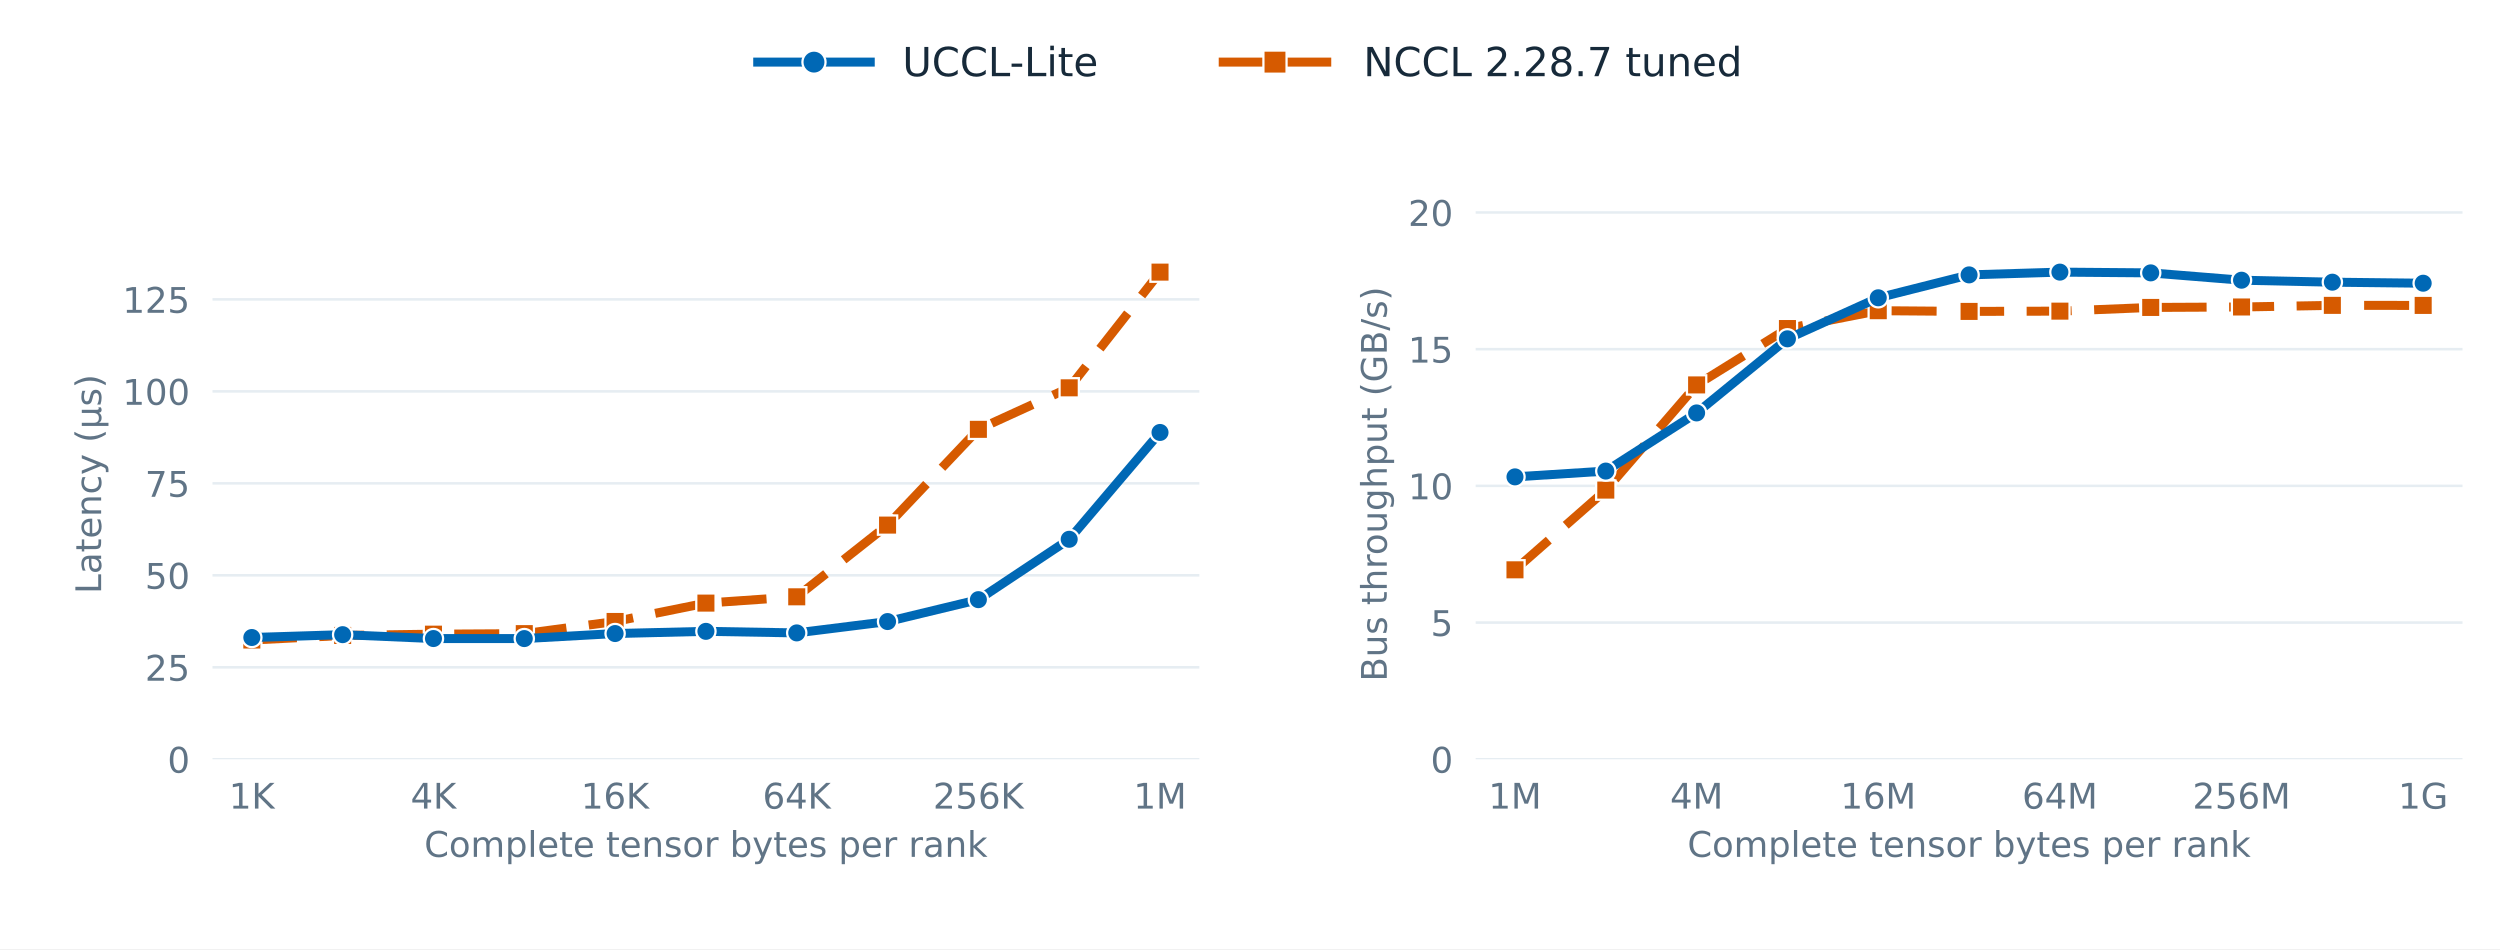
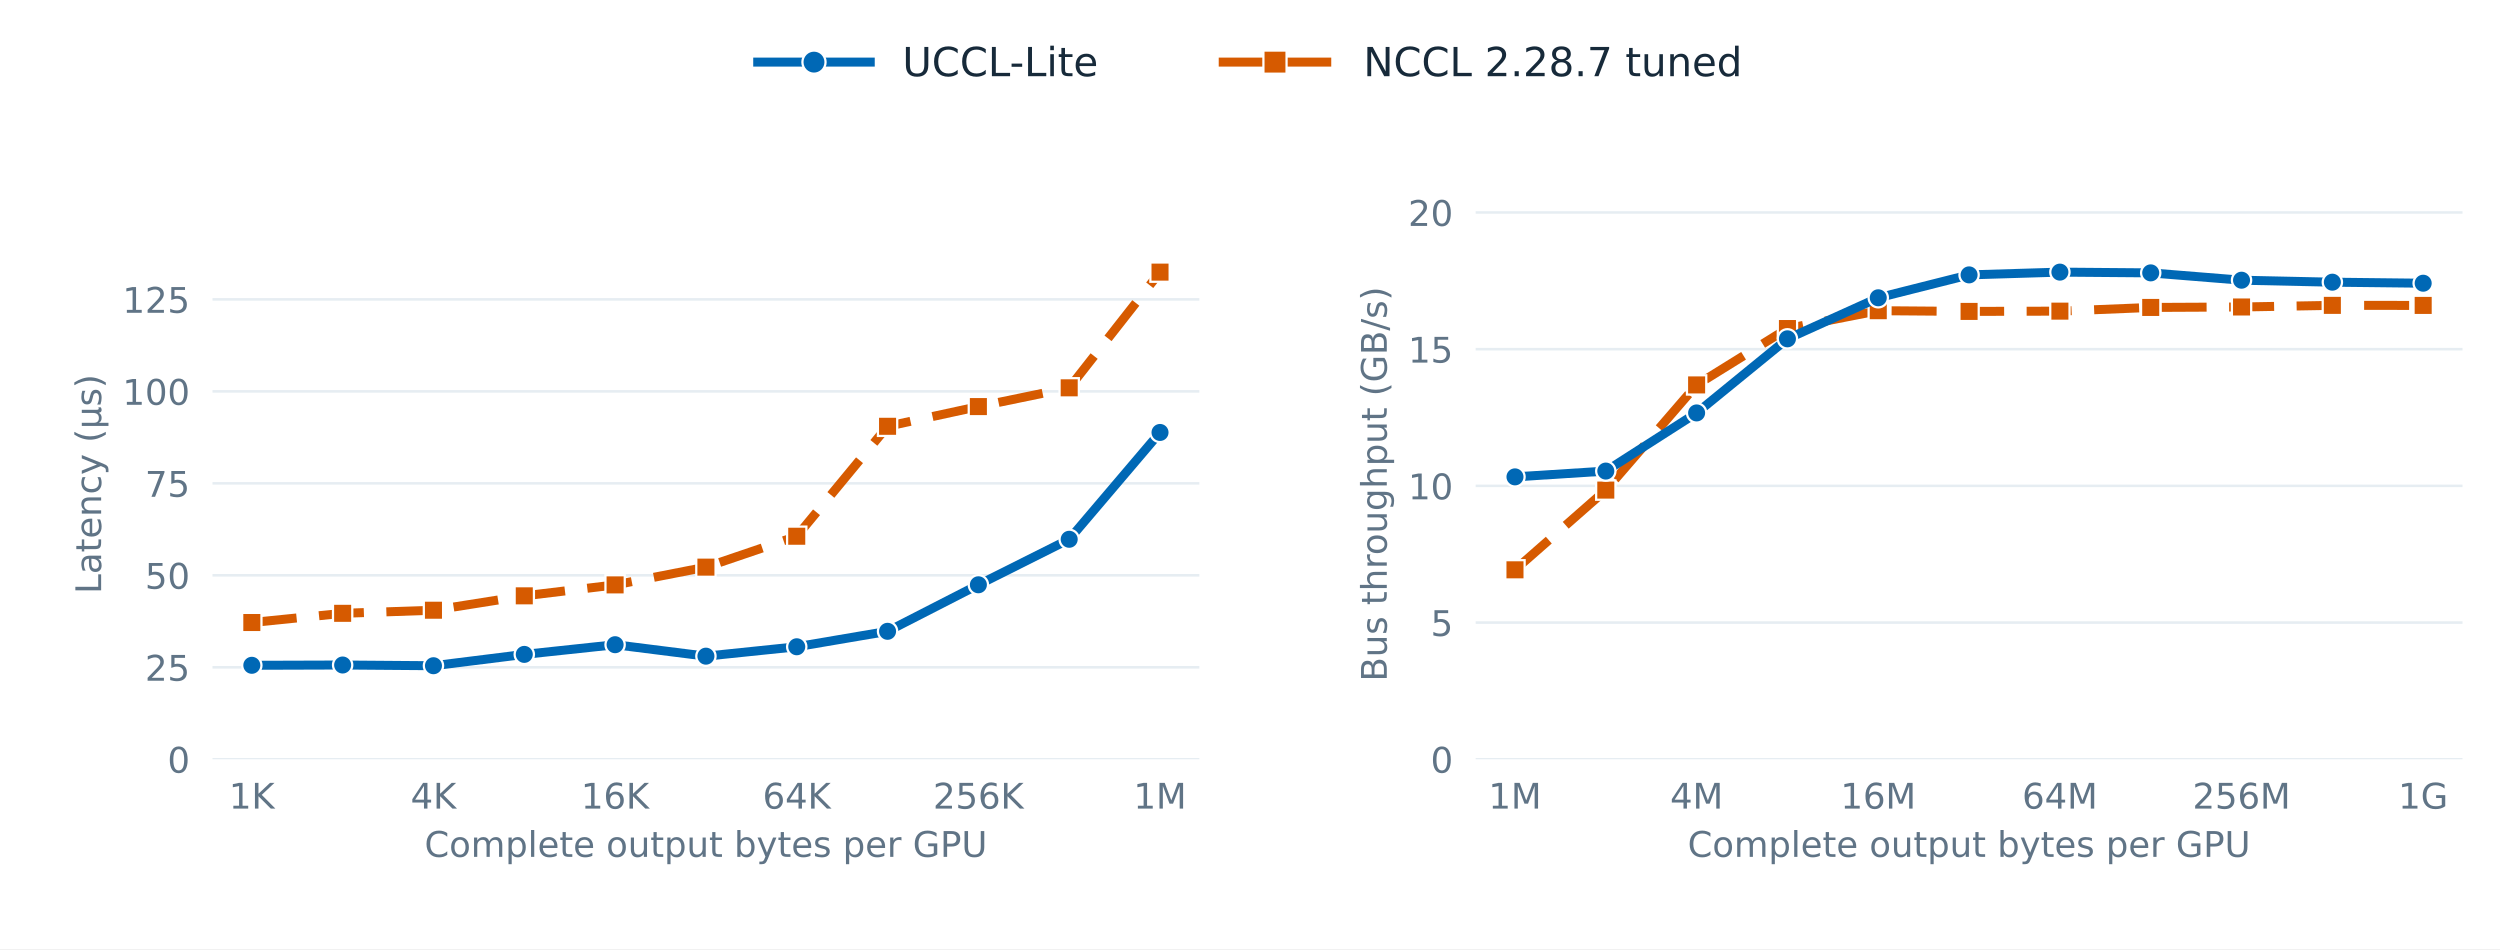
<svg xmlns="http://www.w3.org/2000/svg" xmlns:xlink="http://www.w3.org/1999/xlink" width="777.6pt" height="295.2pt" viewBox="0 0 777.6 295.2" version="1.1">
  <defs>
    <style type="text/css">*{stroke-linejoin: round; stroke-linecap: butt}</style>
  </defs>
  <g id="figure_1">
    <g id="patch_1">
      <path d="M 0 295.2 L 777.6 295.2 L 777.6 0 L 0 0 z " style="fill: #ffffff" />
    </g>
    <g id="axes_1">
      <g id="patch_2">
        <path d="M 66.096 236.16 L 373.043 236.16 L 373.043 64.944 L 66.096 64.944 z " style="fill: #ffffff" />
      </g>
      <g id="matplotlib.axis_1">
        <g id="xtick_1">
          <g id="line2d_1" />
          <g id="text_1">
            <text style="font-size: 11px; font-family: 'DejaVu Sans'; text-anchor: middle; fill: #607486" x="78.327" y="251.517" transform="rotate(-0 78.32651 251.5174)">1K</text>
          </g>
        </g>
        <g id="xtick_2">
          <g id="line2d_2" />
          <g id="text_2">
            <text style="font-size: 11px; font-family: 'DejaVu Sans'; text-anchor: middle; fill: #607486" x="134.824" y="251.517" transform="rotate(-0 134.8238 251.5174)">4K</text>
          </g>
        </g>
        <g id="xtick_3">
          <g id="line2d_3" />
          <g id="text_3">
            <text style="font-size: 11px; font-family: 'DejaVu Sans'; text-anchor: middle; fill: #607486" x="191.321" y="251.517" transform="rotate(-0 191.3211 251.5174)">16K</text>
          </g>
        </g>
        <g id="xtick_4">
          <g id="line2d_4" />
          <g id="text_4">
            <text style="font-size: 11px; font-family: 'DejaVu Sans'; text-anchor: middle; fill: #607486" x="247.818" y="251.517" transform="rotate(-0 247.8183 251.5174)">64K</text>
          </g>
        </g>
        <g id="xtick_5">
          <g id="line2d_5" />
          <g id="text_5">
            <text style="font-size: 11px; font-family: 'DejaVu Sans'; text-anchor: middle; fill: #607486" x="304.316" y="251.517" transform="rotate(-0 304.3156 251.5174)">256K</text>
          </g>
        </g>
        <g id="xtick_6">
          <g id="line2d_6" />
          <g id="text_6">
            <text style="font-size: 11px; font-family: 'DejaVu Sans'; text-anchor: middle; fill: #607486" x="360.813" y="251.517" transform="rotate(-0 360.8129 251.5174)">1M</text>
          </g>
        </g>
        <g id="text_7">
-           <text style="font-size: 11px; font-family: 'DejaVu Sans'; text-anchor: middle; fill: #607486" x="219.57" y="266.518" transform="rotate(-0 219.5697 266.5183)">Complete tensor bytes per rank</text>
+           <text style="font-size: 11px; font-family: 'DejaVu Sans'; text-anchor: middle; fill: #607486" x="219.57" y="266.518" transform="rotate(-0 219.5697 266.5183)">Complete output bytes per GPU</text>
        </g>
      </g>
      <g id="matplotlib.axis_2">
        <g id="ytick_1">
          <g id="line2d_7">
            <path d="M 66.096 236.16 L 373.043 236.16 " clip-path="url(#pcc9501a2ec)" style="fill: none; stroke: #e6edf2; stroke-width: 0.8; stroke-linecap: square" />
          </g>
          <g id="line2d_8" />
          <g id="text_8">
            <text style="font-size: 11px; font-family: 'DejaVu Sans'; text-anchor: end; fill: #607486" x="59.096" y="240.339" transform="rotate(-0 59.096 240.3387)">0</text>
          </g>
        </g>
        <g id="ytick_2">
          <g id="line2d_9">
            <path d="M 66.096 207.552 L 373.043 207.552 " clip-path="url(#pcc9501a2ec)" style="fill: none; stroke: #e6edf2; stroke-width: 0.8; stroke-linecap: square" />
          </g>
          <g id="line2d_10" />
          <g id="text_9">
            <text style="font-size: 11px; font-family: 'DejaVu Sans'; text-anchor: end; fill: #607486" x="59.096" y="211.73" transform="rotate(-0 59.096 211.7303)">25</text>
          </g>
        </g>
        <g id="ytick_3">
          <g id="line2d_11">
            <path d="M 66.096 178.943 L 373.043 178.943 " clip-path="url(#pcc9501a2ec)" style="fill: none; stroke: #e6edf2; stroke-width: 0.8; stroke-linecap: square" />
          </g>
          <g id="line2d_12" />
          <g id="text_10">
            <text style="font-size: 11px; font-family: 'DejaVu Sans'; text-anchor: end; fill: #607486" x="59.096" y="183.122" transform="rotate(-0 59.096 183.1219)">50</text>
          </g>
        </g>
        <g id="ytick_4">
          <g id="line2d_13">
            <path d="M 66.096 150.335 L 373.043 150.335 " clip-path="url(#pcc9501a2ec)" style="fill: none; stroke: #e6edf2; stroke-width: 0.8; stroke-linecap: square" />
          </g>
          <g id="line2d_14" />
          <g id="text_11">
            <text style="font-size: 11px; font-family: 'DejaVu Sans'; text-anchor: end; fill: #607486" x="59.096" y="154.514" transform="rotate(-0 59.096 154.5136)">75</text>
          </g>
        </g>
        <g id="ytick_5">
          <g id="line2d_15">
            <path d="M 66.096 121.726 L 373.043 121.726 " clip-path="url(#pcc9501a2ec)" style="fill: none; stroke: #e6edf2; stroke-width: 0.8; stroke-linecap: square" />
          </g>
          <g id="line2d_16" />
          <g id="text_12">
            <text style="font-size: 11px; font-family: 'DejaVu Sans'; text-anchor: end; fill: #607486" x="59.096" y="125.905" transform="rotate(-0 59.096 125.9052)">100</text>
          </g>
        </g>
        <g id="ytick_6">
          <g id="line2d_17">
            <path d="M 66.096 93.118 L 373.043 93.118 " clip-path="url(#pcc9501a2ec)" style="fill: none; stroke: #e6edf2; stroke-width: 0.8; stroke-linecap: square" />
          </g>
          <g id="line2d_18" />
          <g id="text_13">
            <text style="font-size: 11px; font-family: 'DejaVu Sans'; text-anchor: end; fill: #607486" x="59.096" y="97.297" transform="rotate(-0 59.096 97.29679)">125</text>
          </g>
        </g>
        <g id="text_14">
          <text style="font-size: 11px; font-family: 'DejaVu Sans'; text-anchor: middle; fill: #607486" x="31.457" y="150.552" transform="rotate(-90 31.45717 150.552)">Latency (µs)</text>
        </g>
      </g>
      <g id="line2d_19">
-         <path d="M 78.327 199.071 L 106.575 197.652 L 134.824 197.252 L 163.072 197.085 L 191.321 193.3 L 219.57 187.59 L 247.818 185.632 L 276.067 163.325 L 304.316 133.54 L 332.564 120.627 L 360.813 84.641 " clip-path="url(#pcc9501a2ec)" style="fill: none; stroke-dasharray: 14,7; stroke-dashoffset: 0; stroke: #d65a00; stroke-width: 2.8" />
+         <path d="M 78.327 193.631 L 106.575 190.768 L 134.824 189.804 L 163.072 185.329 L 191.321 181.925 L 219.57 176.402 L 247.818 166.794 L 276.067 132.594 L 304.316 126.463 L 332.564 120.627 L 360.813 84.641 " clip-path="url(#pcc9501a2ec)" style="fill: none; stroke-dasharray: 14,7; stroke-dashoffset: 0; stroke: #d65a00; stroke-width: 2.8" />
        <defs>
          <path id="mbd1e659322" d="M -3 3 L 3 3 L 3 -3 L -3 -3 z " style="stroke: #ffffff; stroke-width: 0.7; stroke-linejoin: miter" />
        </defs>
        <g clip-path="url(#pcc9501a2ec)">
-           <use xlink:href="#mbd1e659322" x="78.327" y="199.071" style="fill: #d65a00; stroke: #ffffff; stroke-width: 0.7; stroke-linejoin: miter" />
-           <use xlink:href="#mbd1e659322" x="106.575" y="197.652" style="fill: #d65a00; stroke: #ffffff; stroke-width: 0.7; stroke-linejoin: miter" />
-           <use xlink:href="#mbd1e659322" x="134.824" y="197.252" style="fill: #d65a00; stroke: #ffffff; stroke-width: 0.7; stroke-linejoin: miter" />
-           <use xlink:href="#mbd1e659322" x="163.072" y="197.085" style="fill: #d65a00; stroke: #ffffff; stroke-width: 0.7; stroke-linejoin: miter" />
-           <use xlink:href="#mbd1e659322" x="191.321" y="193.3" style="fill: #d65a00; stroke: #ffffff; stroke-width: 0.7; stroke-linejoin: miter" />
-           <use xlink:href="#mbd1e659322" x="219.57" y="187.59" style="fill: #d65a00; stroke: #ffffff; stroke-width: 0.7; stroke-linejoin: miter" />
-           <use xlink:href="#mbd1e659322" x="247.818" y="185.632" style="fill: #d65a00; stroke: #ffffff; stroke-width: 0.7; stroke-linejoin: miter" />
-           <use xlink:href="#mbd1e659322" x="276.067" y="163.325" style="fill: #d65a00; stroke: #ffffff; stroke-width: 0.7; stroke-linejoin: miter" />
-           <use xlink:href="#mbd1e659322" x="304.316" y="133.54" style="fill: #d65a00; stroke: #ffffff; stroke-width: 0.7; stroke-linejoin: miter" />
+           <use xlink:href="#mbd1e659322" x="78.327" y="193.631" style="fill: #d65a00; stroke: #ffffff; stroke-width: 0.7; stroke-linejoin: miter" />
+           <use xlink:href="#mbd1e659322" x="106.575" y="190.768" style="fill: #d65a00; stroke: #ffffff; stroke-width: 0.7; stroke-linejoin: miter" />
+           <use xlink:href="#mbd1e659322" x="134.824" y="189.804" style="fill: #d65a00; stroke: #ffffff; stroke-width: 0.7; stroke-linejoin: miter" />
+           <use xlink:href="#mbd1e659322" x="163.072" y="185.329" style="fill: #d65a00; stroke: #ffffff; stroke-width: 0.7; stroke-linejoin: miter" />
+           <use xlink:href="#mbd1e659322" x="191.321" y="181.925" style="fill: #d65a00; stroke: #ffffff; stroke-width: 0.7; stroke-linejoin: miter" />
+           <use xlink:href="#mbd1e659322" x="219.57" y="176.402" style="fill: #d65a00; stroke: #ffffff; stroke-width: 0.7; stroke-linejoin: miter" />
+           <use xlink:href="#mbd1e659322" x="247.818" y="166.794" style="fill: #d65a00; stroke: #ffffff; stroke-width: 0.7; stroke-linejoin: miter" />
+           <use xlink:href="#mbd1e659322" x="276.067" y="132.594" style="fill: #d65a00; stroke: #ffffff; stroke-width: 0.7; stroke-linejoin: miter" />
+           <use xlink:href="#mbd1e659322" x="304.316" y="126.463" style="fill: #d65a00; stroke: #ffffff; stroke-width: 0.7; stroke-linejoin: miter" />
          <use xlink:href="#mbd1e659322" x="332.564" y="120.627" style="fill: #d65a00; stroke: #ffffff; stroke-width: 0.7; stroke-linejoin: miter" />
          <use xlink:href="#mbd1e659322" x="360.813" y="84.641" style="fill: #d65a00; stroke: #ffffff; stroke-width: 0.7; stroke-linejoin: miter" />
        </g>
      </g>
      <g id="line2d_20">
-         <path d="M 78.327 198.29 L 106.575 197.406 L 134.824 198.614 L 163.072 198.626 L 191.321 197.057 L 219.57 196.374 L 247.818 196.859 L 276.067 193.327 L 304.316 186.518 L 332.564 167.738 L 360.813 134.511 " clip-path="url(#pcc9501a2ec)" style="fill: none; stroke: #0068b5; stroke-width: 2.8; stroke-linecap: square" />
+         <path d="M 78.327 206.935 L 106.575 206.844 L 134.824 207.066 L 163.072 203.543 L 191.321 200.529 L 219.57 204.093 L 247.818 201.169 L 276.067 196.363 L 304.316 181.892 L 332.564 167.738 L 360.813 134.511 " clip-path="url(#pcc9501a2ec)" style="fill: none; stroke: #0068b5; stroke-width: 2.8; stroke-linecap: square" />
        <defs>
          <path id="me8a90994ab" d="M 0 3 C 0.796 3 1.559 2.684 2.121 2.121 C 2.684 1.559 3 0.796 3 0 C 3 -0.796 2.684 -1.559 2.121 -2.121 C 1.559 -2.684 0.796 -3 0 -3 C -0.796 -3 -1.559 -2.684 -2.121 -2.121 C -2.684 -1.559 -3 -0.796 -3 0 C -3 0.796 -2.684 1.559 -2.121 2.121 C -1.559 2.684 -0.796 3 0 3 z " style="stroke: #ffffff; stroke-width: 0.7" />
        </defs>
        <g clip-path="url(#pcc9501a2ec)">
-           <use xlink:href="#me8a90994ab" x="78.327" y="198.29" style="fill: #0068b5; stroke: #ffffff; stroke-width: 0.7" />
-           <use xlink:href="#me8a90994ab" x="106.575" y="197.406" style="fill: #0068b5; stroke: #ffffff; stroke-width: 0.7" />
-           <use xlink:href="#me8a90994ab" x="134.824" y="198.614" style="fill: #0068b5; stroke: #ffffff; stroke-width: 0.7" />
-           <use xlink:href="#me8a90994ab" x="163.072" y="198.626" style="fill: #0068b5; stroke: #ffffff; stroke-width: 0.7" />
-           <use xlink:href="#me8a90994ab" x="191.321" y="197.057" style="fill: #0068b5; stroke: #ffffff; stroke-width: 0.7" />
-           <use xlink:href="#me8a90994ab" x="219.57" y="196.374" style="fill: #0068b5; stroke: #ffffff; stroke-width: 0.7" />
-           <use xlink:href="#me8a90994ab" x="247.818" y="196.859" style="fill: #0068b5; stroke: #ffffff; stroke-width: 0.7" />
-           <use xlink:href="#me8a90994ab" x="276.067" y="193.327" style="fill: #0068b5; stroke: #ffffff; stroke-width: 0.7" />
-           <use xlink:href="#me8a90994ab" x="304.316" y="186.518" style="fill: #0068b5; stroke: #ffffff; stroke-width: 0.7" />
+           <use xlink:href="#me8a90994ab" x="78.327" y="206.935" style="fill: #0068b5; stroke: #ffffff; stroke-width: 0.7" />
+           <use xlink:href="#me8a90994ab" x="106.575" y="206.844" style="fill: #0068b5; stroke: #ffffff; stroke-width: 0.7" />
+           <use xlink:href="#me8a90994ab" x="134.824" y="207.066" style="fill: #0068b5; stroke: #ffffff; stroke-width: 0.7" />
+           <use xlink:href="#me8a90994ab" x="163.072" y="203.543" style="fill: #0068b5; stroke: #ffffff; stroke-width: 0.7" />
+           <use xlink:href="#me8a90994ab" x="191.321" y="200.529" style="fill: #0068b5; stroke: #ffffff; stroke-width: 0.7" />
+           <use xlink:href="#me8a90994ab" x="219.57" y="204.093" style="fill: #0068b5; stroke: #ffffff; stroke-width: 0.7" />
+           <use xlink:href="#me8a90994ab" x="247.818" y="201.169" style="fill: #0068b5; stroke: #ffffff; stroke-width: 0.7" />
+           <use xlink:href="#me8a90994ab" x="276.067" y="196.363" style="fill: #0068b5; stroke: #ffffff; stroke-width: 0.7" />
+           <use xlink:href="#me8a90994ab" x="304.316" y="181.892" style="fill: #0068b5; stroke: #ffffff; stroke-width: 0.7" />
          <use xlink:href="#me8a90994ab" x="332.564" y="167.738" style="fill: #0068b5; stroke: #ffffff; stroke-width: 0.7" />
          <use xlink:href="#me8a90994ab" x="360.813" y="134.511" style="fill: #0068b5; stroke: #ffffff; stroke-width: 0.7" />
        </g>
      </g>
    </g>
    <g id="axes_2">
      <g id="patch_3">
        <path d="M 458.989 236.16 L 765.936 236.16 L 765.936 64.944 L 458.989 64.944 z " style="fill: #ffffff" />
      </g>
      <g id="matplotlib.axis_3">
        <g id="xtick_7">
          <g id="line2d_21" />
          <g id="text_15">
            <text style="font-size: 11px; font-family: 'DejaVu Sans'; text-anchor: middle; fill: #607486" x="471.219" y="251.517" transform="rotate(-0 471.2191 251.5174)">1M</text>
          </g>
        </g>
        <g id="xtick_8">
          <g id="line2d_22" />
          <g id="text_16">
            <text style="font-size: 11px; font-family: 'DejaVu Sans'; text-anchor: middle; fill: #607486" x="527.716" y="251.517" transform="rotate(-0 527.7164 251.5174)">4M</text>
          </g>
        </g>
        <g id="xtick_9">
          <g id="line2d_23" />
          <g id="text_17">
            <text style="font-size: 11px; font-family: 'DejaVu Sans'; text-anchor: middle; fill: #607486" x="584.214" y="251.517" transform="rotate(-0 584.2137 251.5174)">16M</text>
          </g>
        </g>
        <g id="xtick_10">
          <g id="line2d_24" />
          <g id="text_18">
            <text style="font-size: 11px; font-family: 'DejaVu Sans'; text-anchor: middle; fill: #607486" x="640.711" y="251.517" transform="rotate(-0 640.711 251.5174)">64M</text>
          </g>
        </g>
        <g id="xtick_11">
          <g id="line2d_25" />
          <g id="text_19">
            <text style="font-size: 11px; font-family: 'DejaVu Sans'; text-anchor: middle; fill: #607486" x="697.208" y="251.517" transform="rotate(-0 697.2082 251.5174)">256M</text>
          </g>
        </g>
        <g id="xtick_12">
          <g id="line2d_26" />
          <g id="text_20">
            <text style="font-size: 11px; font-family: 'DejaVu Sans'; text-anchor: middle; fill: #607486" x="753.705" y="251.517" transform="rotate(-0 753.7055 251.5174)">1G</text>
          </g>
        </g>
        <g id="text_21">
-           <text style="font-size: 11px; font-family: 'DejaVu Sans'; text-anchor: middle; fill: #607486" x="612.462" y="266.518" transform="rotate(-0 612.4623 266.5183)">Complete tensor bytes per rank</text>
+           <text style="font-size: 11px; font-family: 'DejaVu Sans'; text-anchor: middle; fill: #607486" x="612.462" y="266.518" transform="rotate(-0 612.4623 266.5183)">Complete output bytes per GPU</text>
        </g>
      </g>
      <g id="matplotlib.axis_4">
        <g id="ytick_7">
          <g id="line2d_27">
            <path d="M 458.989 236.16 L 765.936 236.16 " clip-path="url(#pd6201156bf)" style="fill: none; stroke: #e6edf2; stroke-width: 0.8; stroke-linecap: square" />
          </g>
          <g id="line2d_28" />
          <g id="text_22">
            <text style="font-size: 11px; font-family: 'DejaVu Sans'; text-anchor: end; fill: #607486" x="451.989" y="240.339" transform="rotate(-0 451.9886 240.3387)">0</text>
          </g>
        </g>
        <g id="ytick_8">
          <g id="line2d_29">
            <path d="M 458.989 193.642 L 765.936 193.642 " clip-path="url(#pd6201156bf)" style="fill: none; stroke: #e6edf2; stroke-width: 0.8; stroke-linecap: square" />
          </g>
          <g id="line2d_30" />
          <g id="text_23">
            <text style="font-size: 11px; font-family: 'DejaVu Sans'; text-anchor: end; fill: #607486" x="451.989" y="197.821" transform="rotate(-0 451.9886 197.8209)">5</text>
          </g>
        </g>
        <g id="ytick_9">
          <g id="line2d_31">
            <path d="M 458.989 151.124 L 765.936 151.124 " clip-path="url(#pd6201156bf)" style="fill: none; stroke: #e6edf2; stroke-width: 0.8; stroke-linecap: square" />
          </g>
          <g id="line2d_32" />
          <g id="text_24">
            <text style="font-size: 11px; font-family: 'DejaVu Sans'; text-anchor: end; fill: #607486" x="451.989" y="155.303" transform="rotate(-0 451.9886 155.3031)">10</text>
          </g>
        </g>
        <g id="ytick_10">
          <g id="line2d_33">
            <path d="M 458.989 108.607 L 765.936 108.607 " clip-path="url(#pd6201156bf)" style="fill: none; stroke: #e6edf2; stroke-width: 0.8; stroke-linecap: square" />
          </g>
          <g id="line2d_34" />
          <g id="text_25">
            <text style="font-size: 11px; font-family: 'DejaVu Sans'; text-anchor: end; fill: #607486" x="451.989" y="112.785" transform="rotate(-0 451.9886 112.7853)">15</text>
          </g>
        </g>
        <g id="ytick_11">
          <g id="line2d_35">
            <path d="M 458.989 66.089 L 765.936 66.089 " clip-path="url(#pd6201156bf)" style="fill: none; stroke: #e6edf2; stroke-width: 0.8; stroke-linecap: square" />
          </g>
          <g id="line2d_36" />
          <g id="text_26">
            <text style="font-size: 11px; font-family: 'DejaVu Sans'; text-anchor: end; fill: #607486" x="451.989" y="70.267" transform="rotate(-0 451.9886 70.26743)">20</text>
          </g>
        </g>
        <g id="text_27">
          <text style="font-size: 11px; font-family: 'DejaVu Sans'; text-anchor: middle; fill: #607486" x="431.349" y="150.552" transform="rotate(-90 431.3486 150.552)">Bus throughput (GB/s)</text>
        </g>
      </g>
      <g id="line2d_37">
        <path d="M 471.219 177.235 L 499.468 152.438 L 527.716 119.725 L 555.965 102.189 L 584.214 96.638 L 612.462 96.862 L 640.711 96.778 L 668.96 95.626 L 697.208 95.485 L 725.457 94.981 L 753.705 94.996 " clip-path="url(#pd6201156bf)" style="fill: none; stroke-dasharray: 14,7; stroke-dashoffset: 0; stroke: #d65a00; stroke-width: 2.8" />
        <g clip-path="url(#pd6201156bf)">
          <use xlink:href="#mbd1e659322" x="471.219" y="177.235" style="fill: #d65a00; stroke: #ffffff; stroke-width: 0.7; stroke-linejoin: miter" />
          <use xlink:href="#mbd1e659322" x="499.468" y="152.438" style="fill: #d65a00; stroke: #ffffff; stroke-width: 0.7; stroke-linejoin: miter" />
          <use xlink:href="#mbd1e659322" x="527.716" y="119.725" style="fill: #d65a00; stroke: #ffffff; stroke-width: 0.7; stroke-linejoin: miter" />
          <use xlink:href="#mbd1e659322" x="555.965" y="102.189" style="fill: #d65a00; stroke: #ffffff; stroke-width: 0.7; stroke-linejoin: miter" />
          <use xlink:href="#mbd1e659322" x="584.214" y="96.638" style="fill: #d65a00; stroke: #ffffff; stroke-width: 0.7; stroke-linejoin: miter" />
          <use xlink:href="#mbd1e659322" x="612.462" y="96.862" style="fill: #d65a00; stroke: #ffffff; stroke-width: 0.7; stroke-linejoin: miter" />
          <use xlink:href="#mbd1e659322" x="640.711" y="96.778" style="fill: #d65a00; stroke: #ffffff; stroke-width: 0.7; stroke-linejoin: miter" />
          <use xlink:href="#mbd1e659322" x="668.96" y="95.626" style="fill: #d65a00; stroke: #ffffff; stroke-width: 0.7; stroke-linejoin: miter" />
          <use xlink:href="#mbd1e659322" x="697.208" y="95.485" style="fill: #d65a00; stroke: #ffffff; stroke-width: 0.7; stroke-linejoin: miter" />
          <use xlink:href="#mbd1e659322" x="725.457" y="94.981" style="fill: #d65a00; stroke: #ffffff; stroke-width: 0.7; stroke-linejoin: miter" />
          <use xlink:href="#mbd1e659322" x="753.705" y="94.996" style="fill: #d65a00; stroke: #ffffff; stroke-width: 0.7; stroke-linejoin: miter" />
        </g>
      </g>
      <g id="line2d_38">
        <path d="M 471.219 148.326 L 499.468 146.523 L 527.716 128.438 L 555.965 105.385 L 584.214 92.623 L 612.462 85.5 L 640.711 84.641 L 668.96 84.875 L 697.208 87.156 L 725.457 87.771 L 753.705 88.092 " clip-path="url(#pd6201156bf)" style="fill: none; stroke: #0068b5; stroke-width: 2.8; stroke-linecap: square" />
        <g clip-path="url(#pd6201156bf)">
          <use xlink:href="#me8a90994ab" x="471.219" y="148.326" style="fill: #0068b5; stroke: #ffffff; stroke-width: 0.7" />
          <use xlink:href="#me8a90994ab" x="499.468" y="146.523" style="fill: #0068b5; stroke: #ffffff; stroke-width: 0.7" />
          <use xlink:href="#me8a90994ab" x="527.716" y="128.438" style="fill: #0068b5; stroke: #ffffff; stroke-width: 0.7" />
          <use xlink:href="#me8a90994ab" x="555.965" y="105.385" style="fill: #0068b5; stroke: #ffffff; stroke-width: 0.7" />
          <use xlink:href="#me8a90994ab" x="584.214" y="92.623" style="fill: #0068b5; stroke: #ffffff; stroke-width: 0.7" />
          <use xlink:href="#me8a90994ab" x="612.462" y="85.5" style="fill: #0068b5; stroke: #ffffff; stroke-width: 0.7" />
          <use xlink:href="#me8a90994ab" x="640.711" y="84.641" style="fill: #0068b5; stroke: #ffffff; stroke-width: 0.7" />
          <use xlink:href="#me8a90994ab" x="668.96" y="84.875" style="fill: #0068b5; stroke: #ffffff; stroke-width: 0.7" />
          <use xlink:href="#me8a90994ab" x="697.208" y="87.156" style="fill: #0068b5; stroke: #ffffff; stroke-width: 0.7" />
          <use xlink:href="#me8a90994ab" x="725.457" y="87.771" style="fill: #0068b5; stroke: #ffffff; stroke-width: 0.7" />
          <use xlink:href="#me8a90994ab" x="753.705" y="88.092" style="fill: #0068b5; stroke: #ffffff; stroke-width: 0.7" />
        </g>
      </g>
    </g>
    <g id="legend_1">
      <g id="line2d_39">
        <path d="M 235.681 19.325 L 253.181 19.325 L 270.681 19.325 " style="fill: none; stroke: #0068b5; stroke-width: 2.8; stroke-linecap: square" />
        <defs>
          <path id="m99c216711a" d="M 0 3.6 C 0.955 3.6 1.87 3.221 2.546 2.546 C 3.221 1.87 3.6 0.955 3.6 0 C 3.6 -0.955 3.221 -1.87 2.546 -2.546 C 1.87 -3.221 0.955 -3.6 0 -3.6 C -0.955 -3.6 -1.87 -3.221 -2.546 -2.546 C -3.221 -1.87 -3.6 -0.955 -3.6 0 C -3.6 0.955 -3.221 1.87 -2.546 2.546 C -1.87 3.221 -0.955 3.6 0 3.6 z " style="stroke: #ffffff; stroke-width: 0.7" />
        </defs>
        <g>
          <use xlink:href="#m99c216711a" x="253.181" y="19.325" style="fill: #0068b5; stroke: #ffffff; stroke-width: 0.7" />
        </g>
      </g>
      <g id="text_28">
        <text style="font-size: 12.5px; font-family: 'DejaVu Sans'; text-anchor: start; fill: #172a3a" x="280.681" y="23.7" transform="rotate(-0 280.6809 23.70005)">UCCL-Lite</text>
      </g>
      <g id="line2d_40">
        <path d="M 379.071 19.325 L 396.571 19.325 L 414.071 19.325 " style="fill: none; stroke-dasharray: 14,7; stroke-dashoffset: 0; stroke: #d65a00; stroke-width: 2.8" />
        <defs>
          <path id="ma80281dc45" d="M -3.6 3.6 L 3.6 3.6 L 3.6 -3.6 L -3.6 -3.6 z " style="stroke: #ffffff; stroke-width: 0.7; stroke-linejoin: miter" />
        </defs>
        <g>
          <use xlink:href="#ma80281dc45" x="396.571" y="19.325" style="fill: #d65a00; stroke: #ffffff; stroke-width: 0.7; stroke-linejoin: miter" />
        </g>
      </g>
      <g id="text_29">
        <text style="font-size: 12.5px; font-family: 'DejaVu Sans'; text-anchor: start; fill: #172a3a" x="424.071" y="23.7" transform="rotate(-0 424.0715 23.70005)">NCCL 2.28.7 tuned</text>
      </g>
    </g>
  </g>
  <defs>
    <clipPath id="pcc9501a2ec">
      <rect x="66.096" y="64.944" width="306.947" height="171.216" />
    </clipPath>
    <clipPath id="pd6201156bf">
      <rect x="458.989" y="64.944" width="306.947" height="171.216" />
    </clipPath>
  </defs>
</svg>
